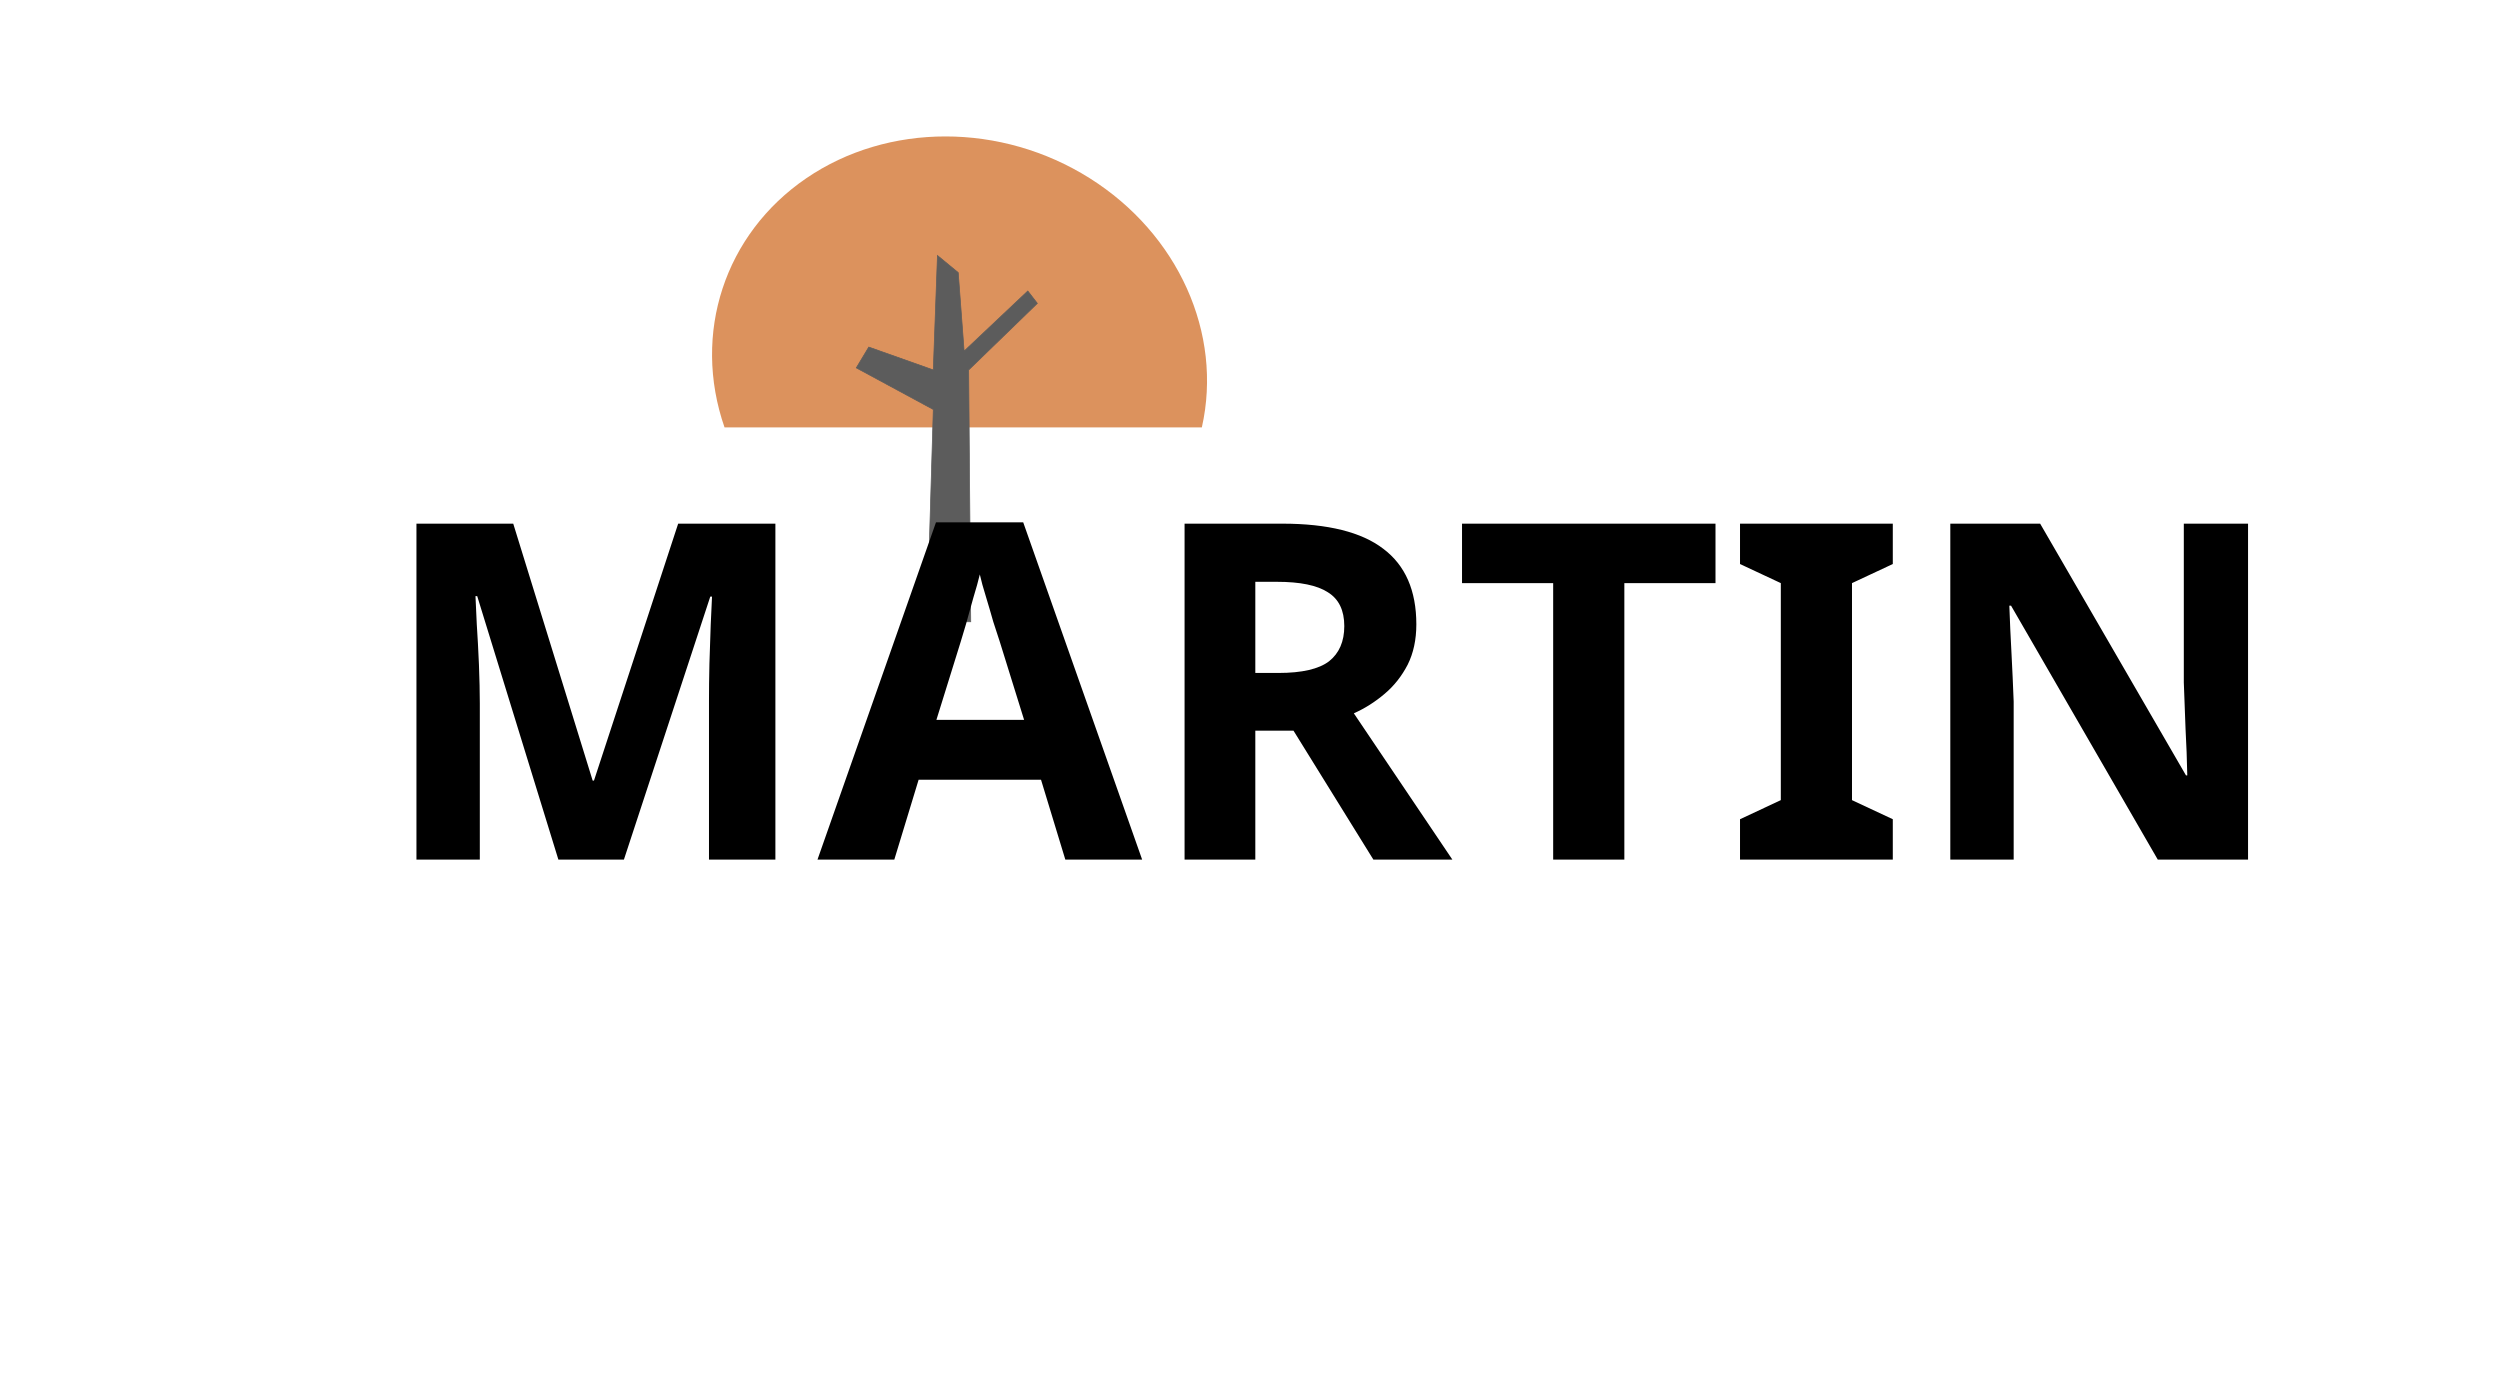
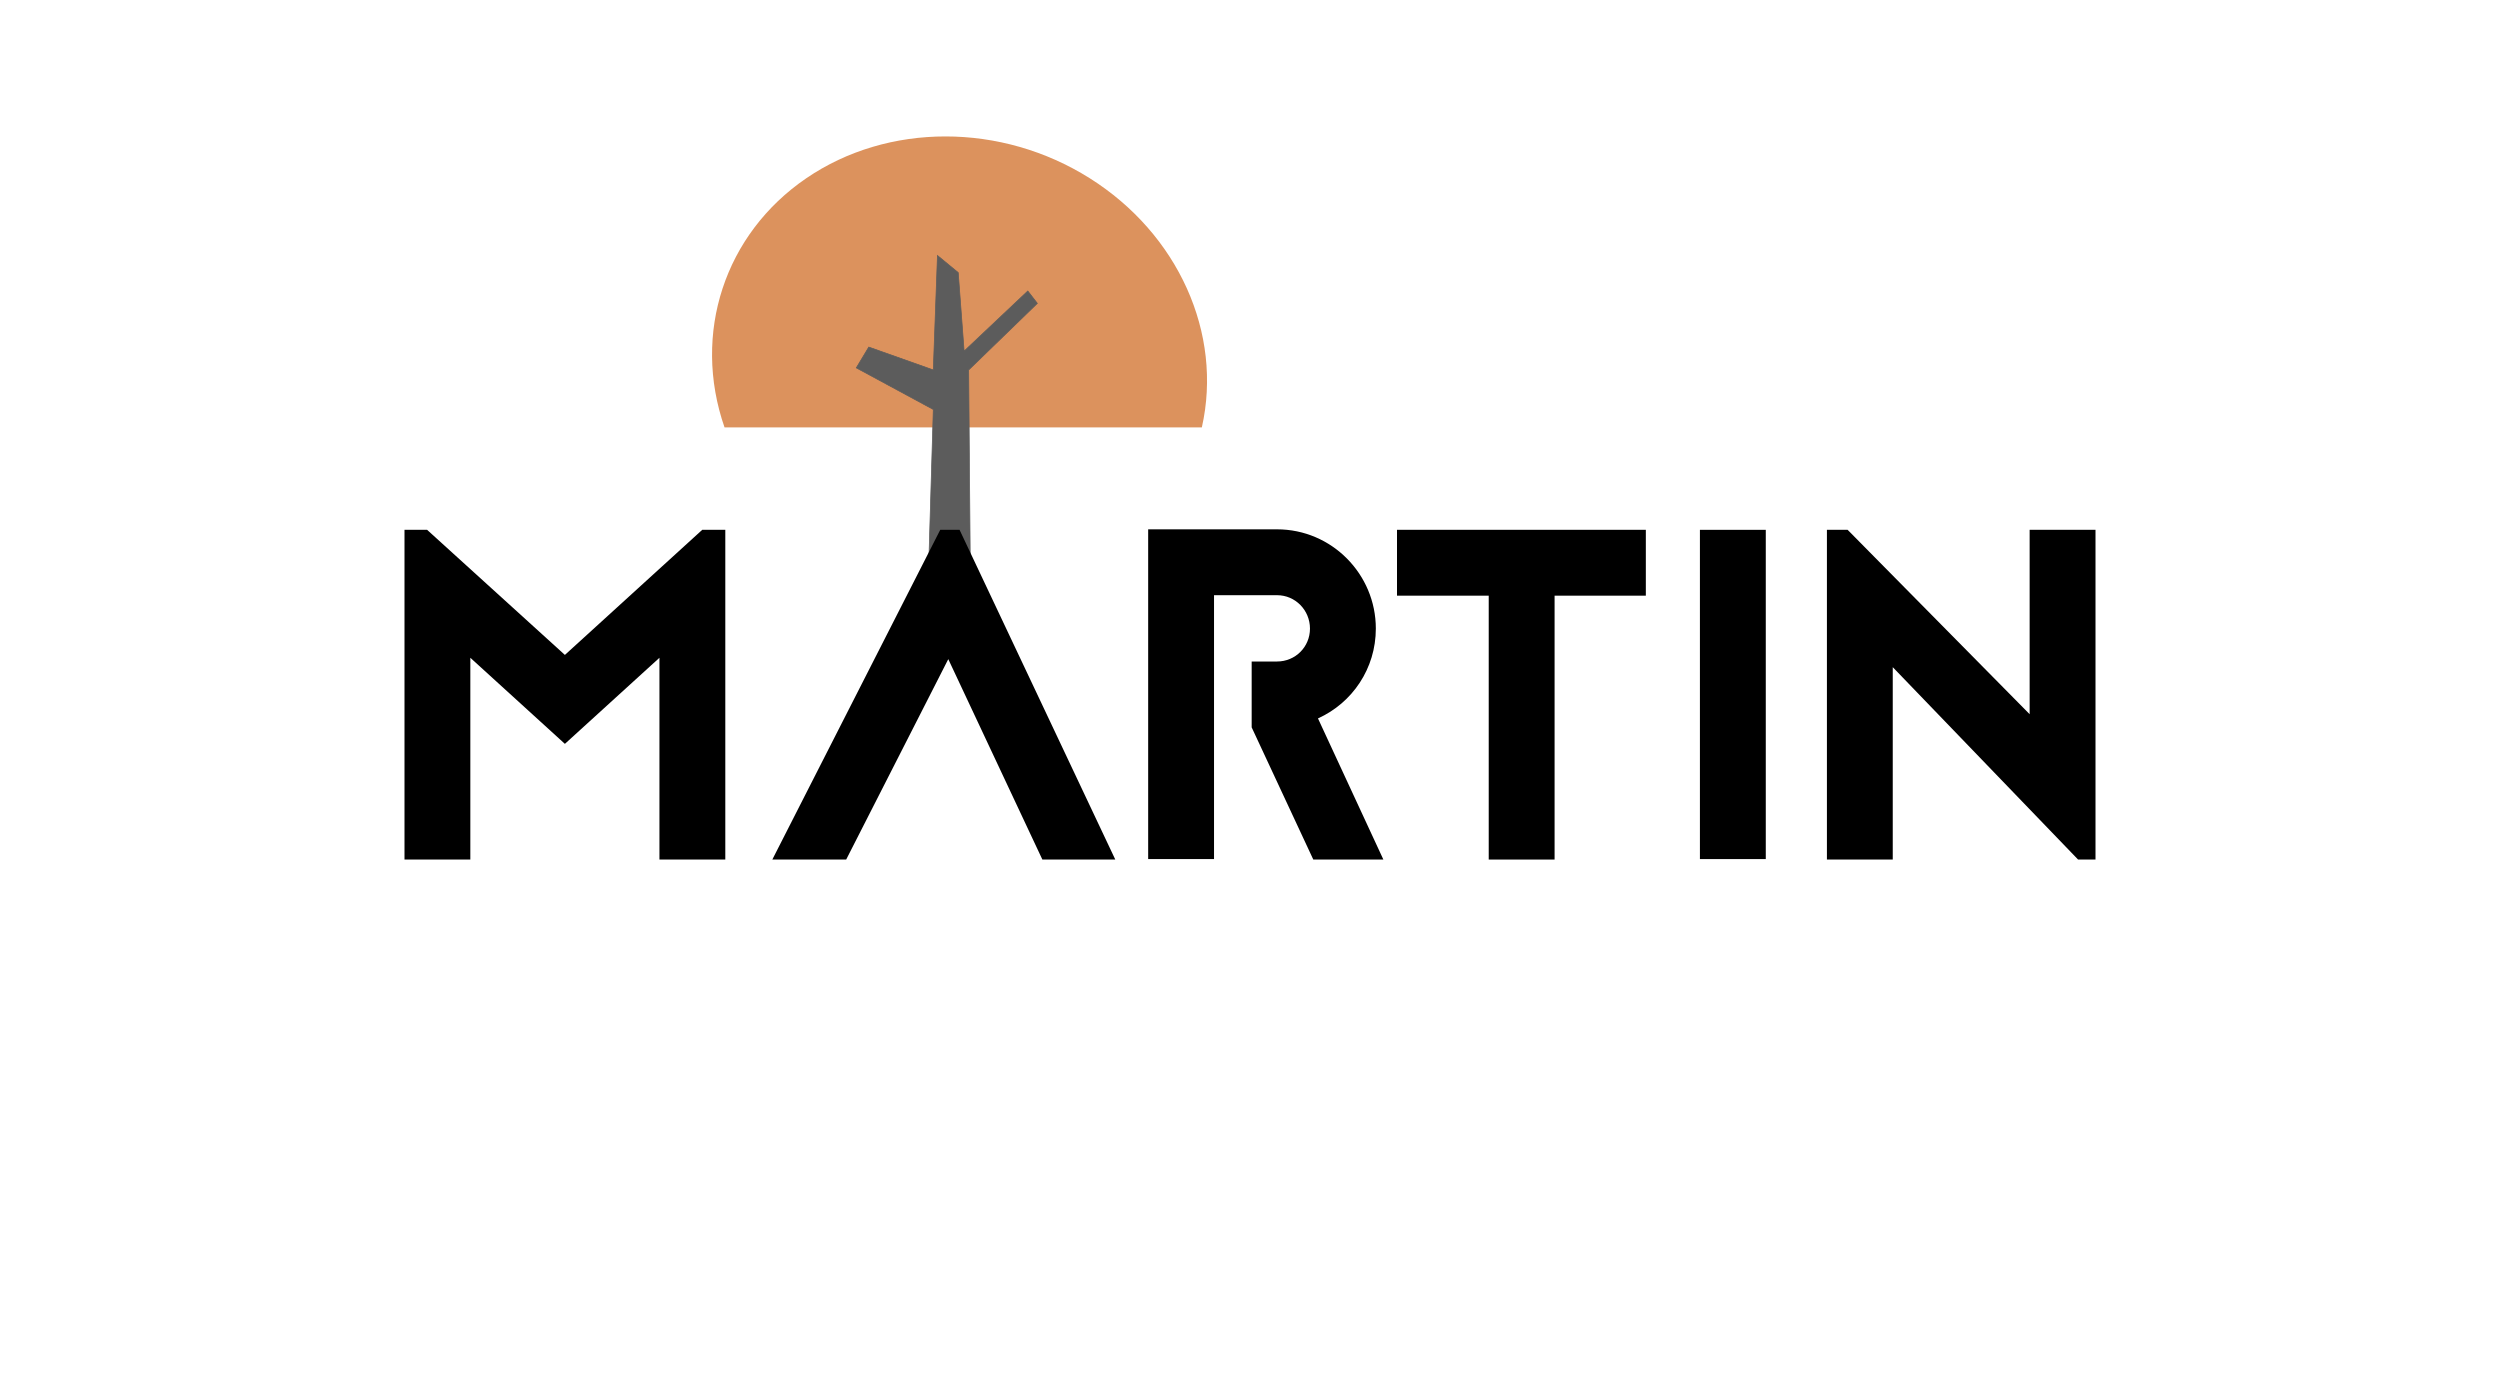
- <svg xmlns="http://www.w3.org/2000/svg" id="svg4866" version="1.1" viewBox="0 0 90 50" height="50mm" width="90mm">
+ <svg xmlns="http://www.w3.org/2000/svg" width="90mm" height="50mm" viewBox="0 0 90 50" version="1.1" id="svg4866">
  <defs id="defs4860" />
-   <g id="g1730-0-9" transform="matrix(0.09910012,0,0,0.09910012,47.45766,-1.356267)" style="opacity:0.639">
-     <path transform="matrix(0.9708448,0.2397091,-0.2201293,0.9754707,0,0)" d="M -173.248,215.759 A 90.664,83.138 0 0 1 -164.183,120.75 90.664,83.138 0 0 1 -63.721,96.066 90.664,83.138 0 0 1 -4.066,174.19" id="path1631-63-2" style="opacity:1;fill:#c95501;fill-opacity:1;stroke-width:0.336" />
-     <path id="path1661-2-06" d="m -138.339,106.5 7.552,6.219 2.142,28.513 23.125,-21.835 3.467,4.49 -24.946,24.19 0.756,91.47 h -15.875 l 2.268,-77.107 -27.97,-15.119 4.536,-7.56 23.435,8.315 z" style="fill:#000000;fill-opacity:1;stroke:#000000;stroke-width:0.265px;stroke-linecap:butt;stroke-linejoin:miter;stroke-opacity:1" />
+   <g style="opacity:0.639" transform="matrix(0.09910012,0,0,0.09910012,47.45766,-1.356267)" id="g1730-0-9">
+     <path style="opacity:1;fill:#c95501;fill-opacity:1;stroke-width:0.336" id="path1631-63-2" d="M -173.248,215.759 A 90.664,83.138 0 0 1 -164.183,120.75 90.664,83.138 0 0 1 -63.721,96.066 90.664,83.138 0 0 1 -4.066,174.19" transform="matrix(0.9708448,0.2397091,-0.2201293,0.9754707,0,0)" />
+     <path style="fill:#000000;fill-opacity:1;stroke:#000000;stroke-width:0.265px;stroke-linecap:butt;stroke-linejoin:miter;stroke-opacity:1" d="m -138.339,106.5 7.552,6.219 2.142,28.513 23.125,-21.835 3.467,4.49 -24.946,24.19 0.756,91.47 h -15.875 l 2.268,-77.107 -27.97,-15.119 4.536,-7.56 23.435,8.315 z" id="path1661-2-06" />
  </g>
  <g id="layer1">
-     <text id="text8026-6-3-6" y="27.776" x="-33.475" style="font-style:normal;font-variant:normal;font-weight:bold;font-stretch:normal;font-size:6.161px;line-height:1.25;font-family:sans-serif;-inkscape-font-specification:'sans-serif Bold';letter-spacing:0px;word-spacing:0px;fill:#000000;fill-opacity:1;stroke:none;stroke-width:0.154" xml:space="preserve">
-       <tspan style="font-style:normal;font-variant:normal;font-weight:normal;font-stretch:normal;font-size:14.787px;font-family:'Jaapokki subtract';-inkscape-font-specification:'Jaapokki subtract';stroke-width:0.154" y="27.776" x="-33.475" id="tspan8024-6-5-7" />
+     <text xml:space="preserve" style="font-style:normal;font-variant:normal;font-weight:bold;font-stretch:normal;font-size:6.161px;line-height:1.25;font-family:sans-serif;-inkscape-font-specification:'sans-serif Bold';letter-spacing:0px;word-spacing:0px;fill:#000000;fill-opacity:1;stroke:none;stroke-width:0.154" x="-33.475" y="27.776" id="text8026-6-3-6">
+       <tspan id="tspan8024-6-5-7" x="-33.475" y="27.776" style="font-style:normal;font-variant:normal;font-weight:normal;font-stretch:normal;font-size:14.787px;font-family:'Jaapokki subtract';-inkscape-font-specification:'Jaapokki subtract';stroke-width:0.154" />
    </text>
-     <text xml:space="preserve" style="font-style:normal;font-variant:normal;font-weight:bold;font-stretch:normal;font-size:16.933px;line-height:1.25;font-family:'Jaapokki subtract';-inkscape-font-specification:'Jaapokki subtract, Bold';font-variant-ligatures:normal;font-variant-caps:normal;font-variant-numeric:normal;font-variant-east-asian:normal;letter-spacing:0px;word-spacing:0px;fill:#000000;fill-opacity:1;stroke:none;stroke-width:0.265" x="13.462" y="30.944" id="text8026-6-3-7-5">
-       <tspan id="tspan8024-6-5-5-6" x="13.462" y="30.944" style="font-style:normal;font-variant:normal;font-weight:bold;font-stretch:normal;font-size:16.933px;font-family:'Jaapokki subtract';-inkscape-font-specification:'Jaapokki subtract, Bold';font-variant-ligatures:normal;font-variant-caps:normal;font-variant-numeric:normal;font-variant-east-asian:normal;stroke-width:0.265">MARTIN</tspan>
-     </text>
+     <g style="font-style:normal;font-variant:normal;font-weight:bold;font-stretch:normal;font-size:16.933px;line-height:1.25;font-family:'Jaapokki subtract';-inkscape-font-specification:'Jaapokki subtract, Bold';font-variant-ligatures:normal;font-variant-caps:normal;font-variant-numeric:normal;font-variant-east-asian:normal;letter-spacing:0px;word-spacing:0px;fill:#000000;fill-opacity:1;stroke:none;stroke-width:0.265" id="text8026-6-3-7-5" aria-label="MARTIN">
+       <path id="path13123" style="font-style:normal;font-variant:normal;font-weight:bold;font-stretch:normal;font-size:16.933px;font-family:'Jaapokki subtract';-inkscape-font-specification:'Jaapokki subtract, Bold';font-variant-ligatures:normal;font-variant-caps:normal;font-variant-numeric:normal;font-variant-east-asian:normal;stroke-width:0.265" d="m 23.74,30.944 v -7.264 l -3.404,3.099 -3.404,-3.099 v 7.264 H 14.562 V 19.073 h 0.813 l 4.961,4.504 4.945,-4.504 h 0.83 v 11.87 z" />
+       <path id="path13125" style="font-style:normal;font-variant:normal;font-weight:bold;font-stretch:normal;font-size:16.933px;font-family:'Jaapokki subtract';-inkscape-font-specification:'Jaapokki subtract, Bold';font-variant-ligatures:normal;font-variant-caps:normal;font-variant-numeric:normal;font-variant-east-asian:normal;stroke-width:0.265" d="m 33.849,19.073 -6.045,11.87 h 2.659 l 3.675,-7.214 3.387,7.214 h 2.625 L 34.544,19.073 Z" />
+       <path id="path13127" style="font-style:normal;font-variant:normal;font-weight:bold;font-stretch:normal;font-size:16.933px;font-family:'Jaapokki subtract';-inkscape-font-specification:'Jaapokki subtract, Bold';font-variant-ligatures:normal;font-variant-caps:normal;font-variant-numeric:normal;font-variant-east-asian:normal;stroke-width:0.265" d="m 45.974,21.427 c 0.66,0 1.185,0.542 1.185,1.202 0,0.66 -0.525,1.185 -1.185,1.185 h -0.914 v 2.371 l 2.218,4.758 h 2.523 l -2.354,-5.08 c 1.236,-0.559 2.083,-1.795 2.083,-3.234 0,-1.964 -1.592,-3.573 -3.556,-3.573 h -4.64 v 11.87 h 2.371 v -9.5 z" />
+       <path id="path13129" style="font-style:normal;font-variant:normal;font-weight:bold;font-stretch:normal;font-size:16.933px;font-family:'Jaapokki subtract';-inkscape-font-specification:'Jaapokki subtract, Bold';font-variant-ligatures:normal;font-variant-caps:normal;font-variant-numeric:normal;font-variant-east-asian:normal;stroke-width:0.265" d="m 50.292,19.073 v 2.371 h 3.302 v 9.5 h 2.371 v -9.5 h 3.285 v -2.371 z" />
+       <path id="path13131" style="font-style:normal;font-variant:normal;font-weight:bold;font-stretch:normal;font-size:16.933px;font-family:'Jaapokki subtract';-inkscape-font-specification:'Jaapokki subtract, Bold';font-variant-ligatures:normal;font-variant-caps:normal;font-variant-numeric:normal;font-variant-east-asian:normal;stroke-width:0.265" d="m 61.197,30.927 v -11.853 h 2.371 v 11.853 z" />
+       <path id="path13133" style="font-style:normal;font-variant:normal;font-weight:bold;font-stretch:normal;font-size:16.933px;font-family:'Jaapokki subtract';-inkscape-font-specification:'Jaapokki subtract, Bold';font-variant-ligatures:normal;font-variant-caps:normal;font-variant-numeric:normal;font-variant-east-asian:normal;stroke-width:0.265" d="m 74.811,30.944 -6.672,-6.926 v 6.926 H 65.769 V 19.073 h 0.745 l 6.553,6.638 v -6.638 h 2.371 v 11.87 z" />
+     </g>
  </g>
</svg>
